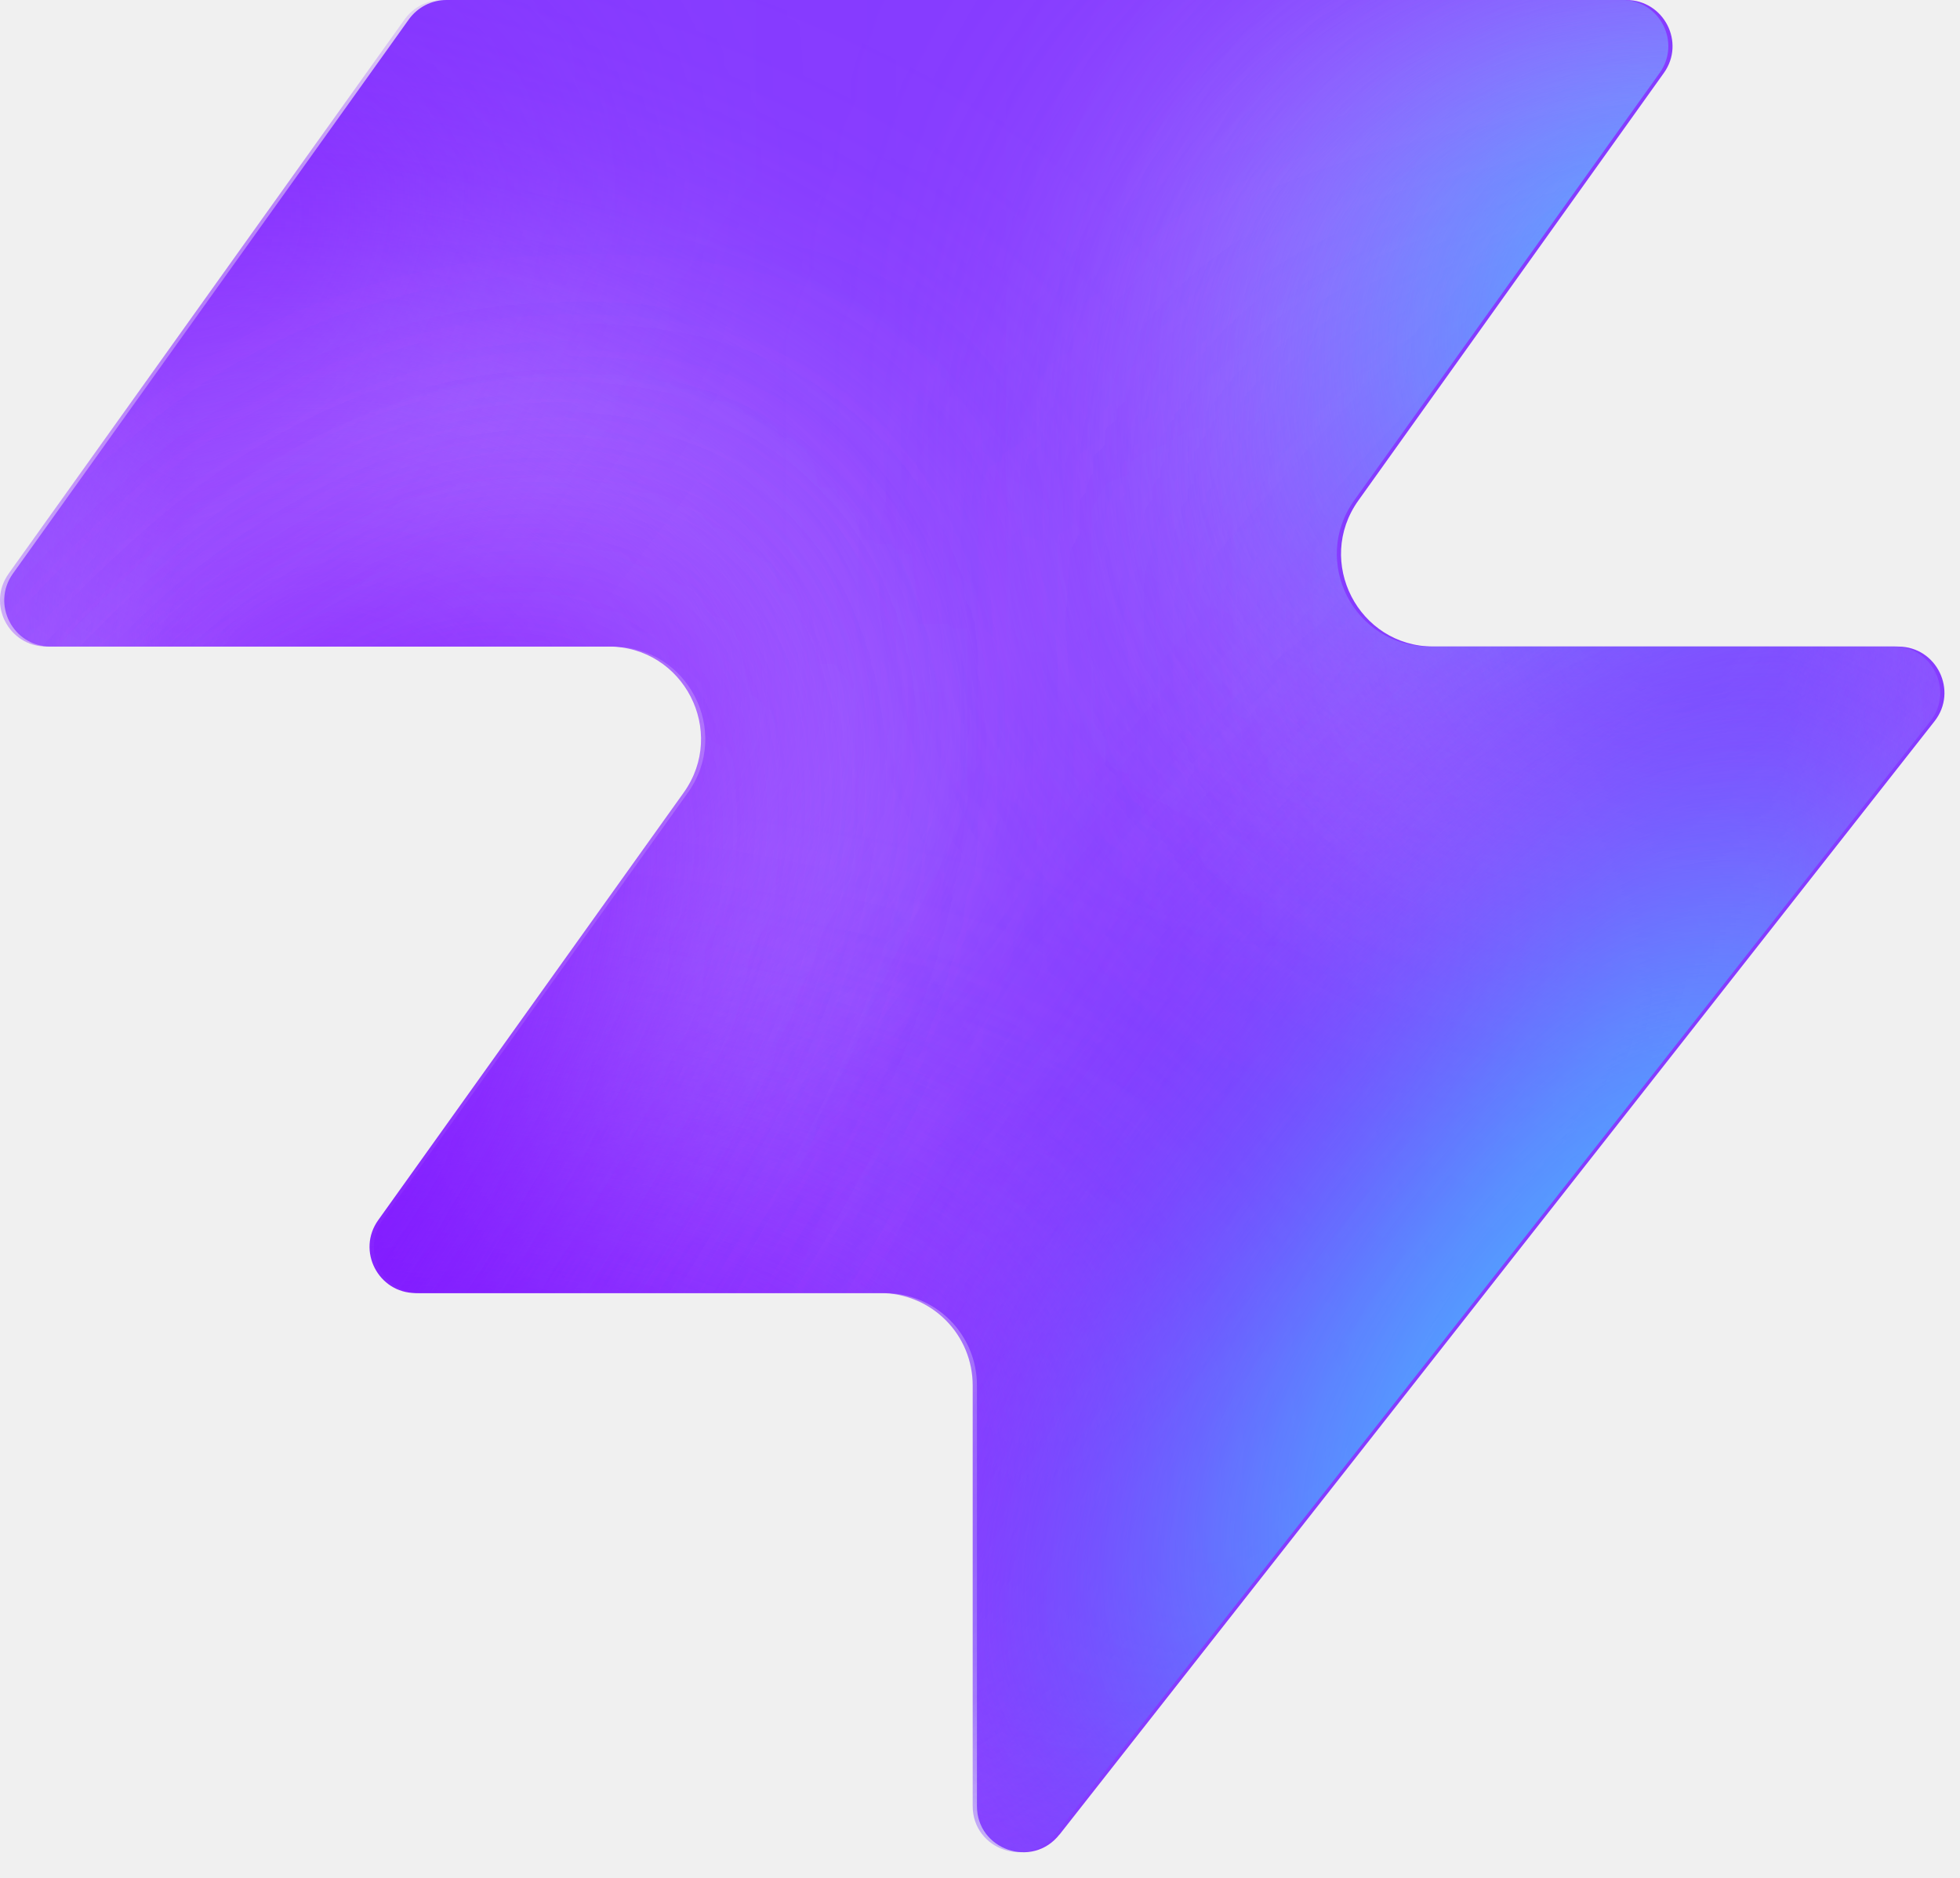
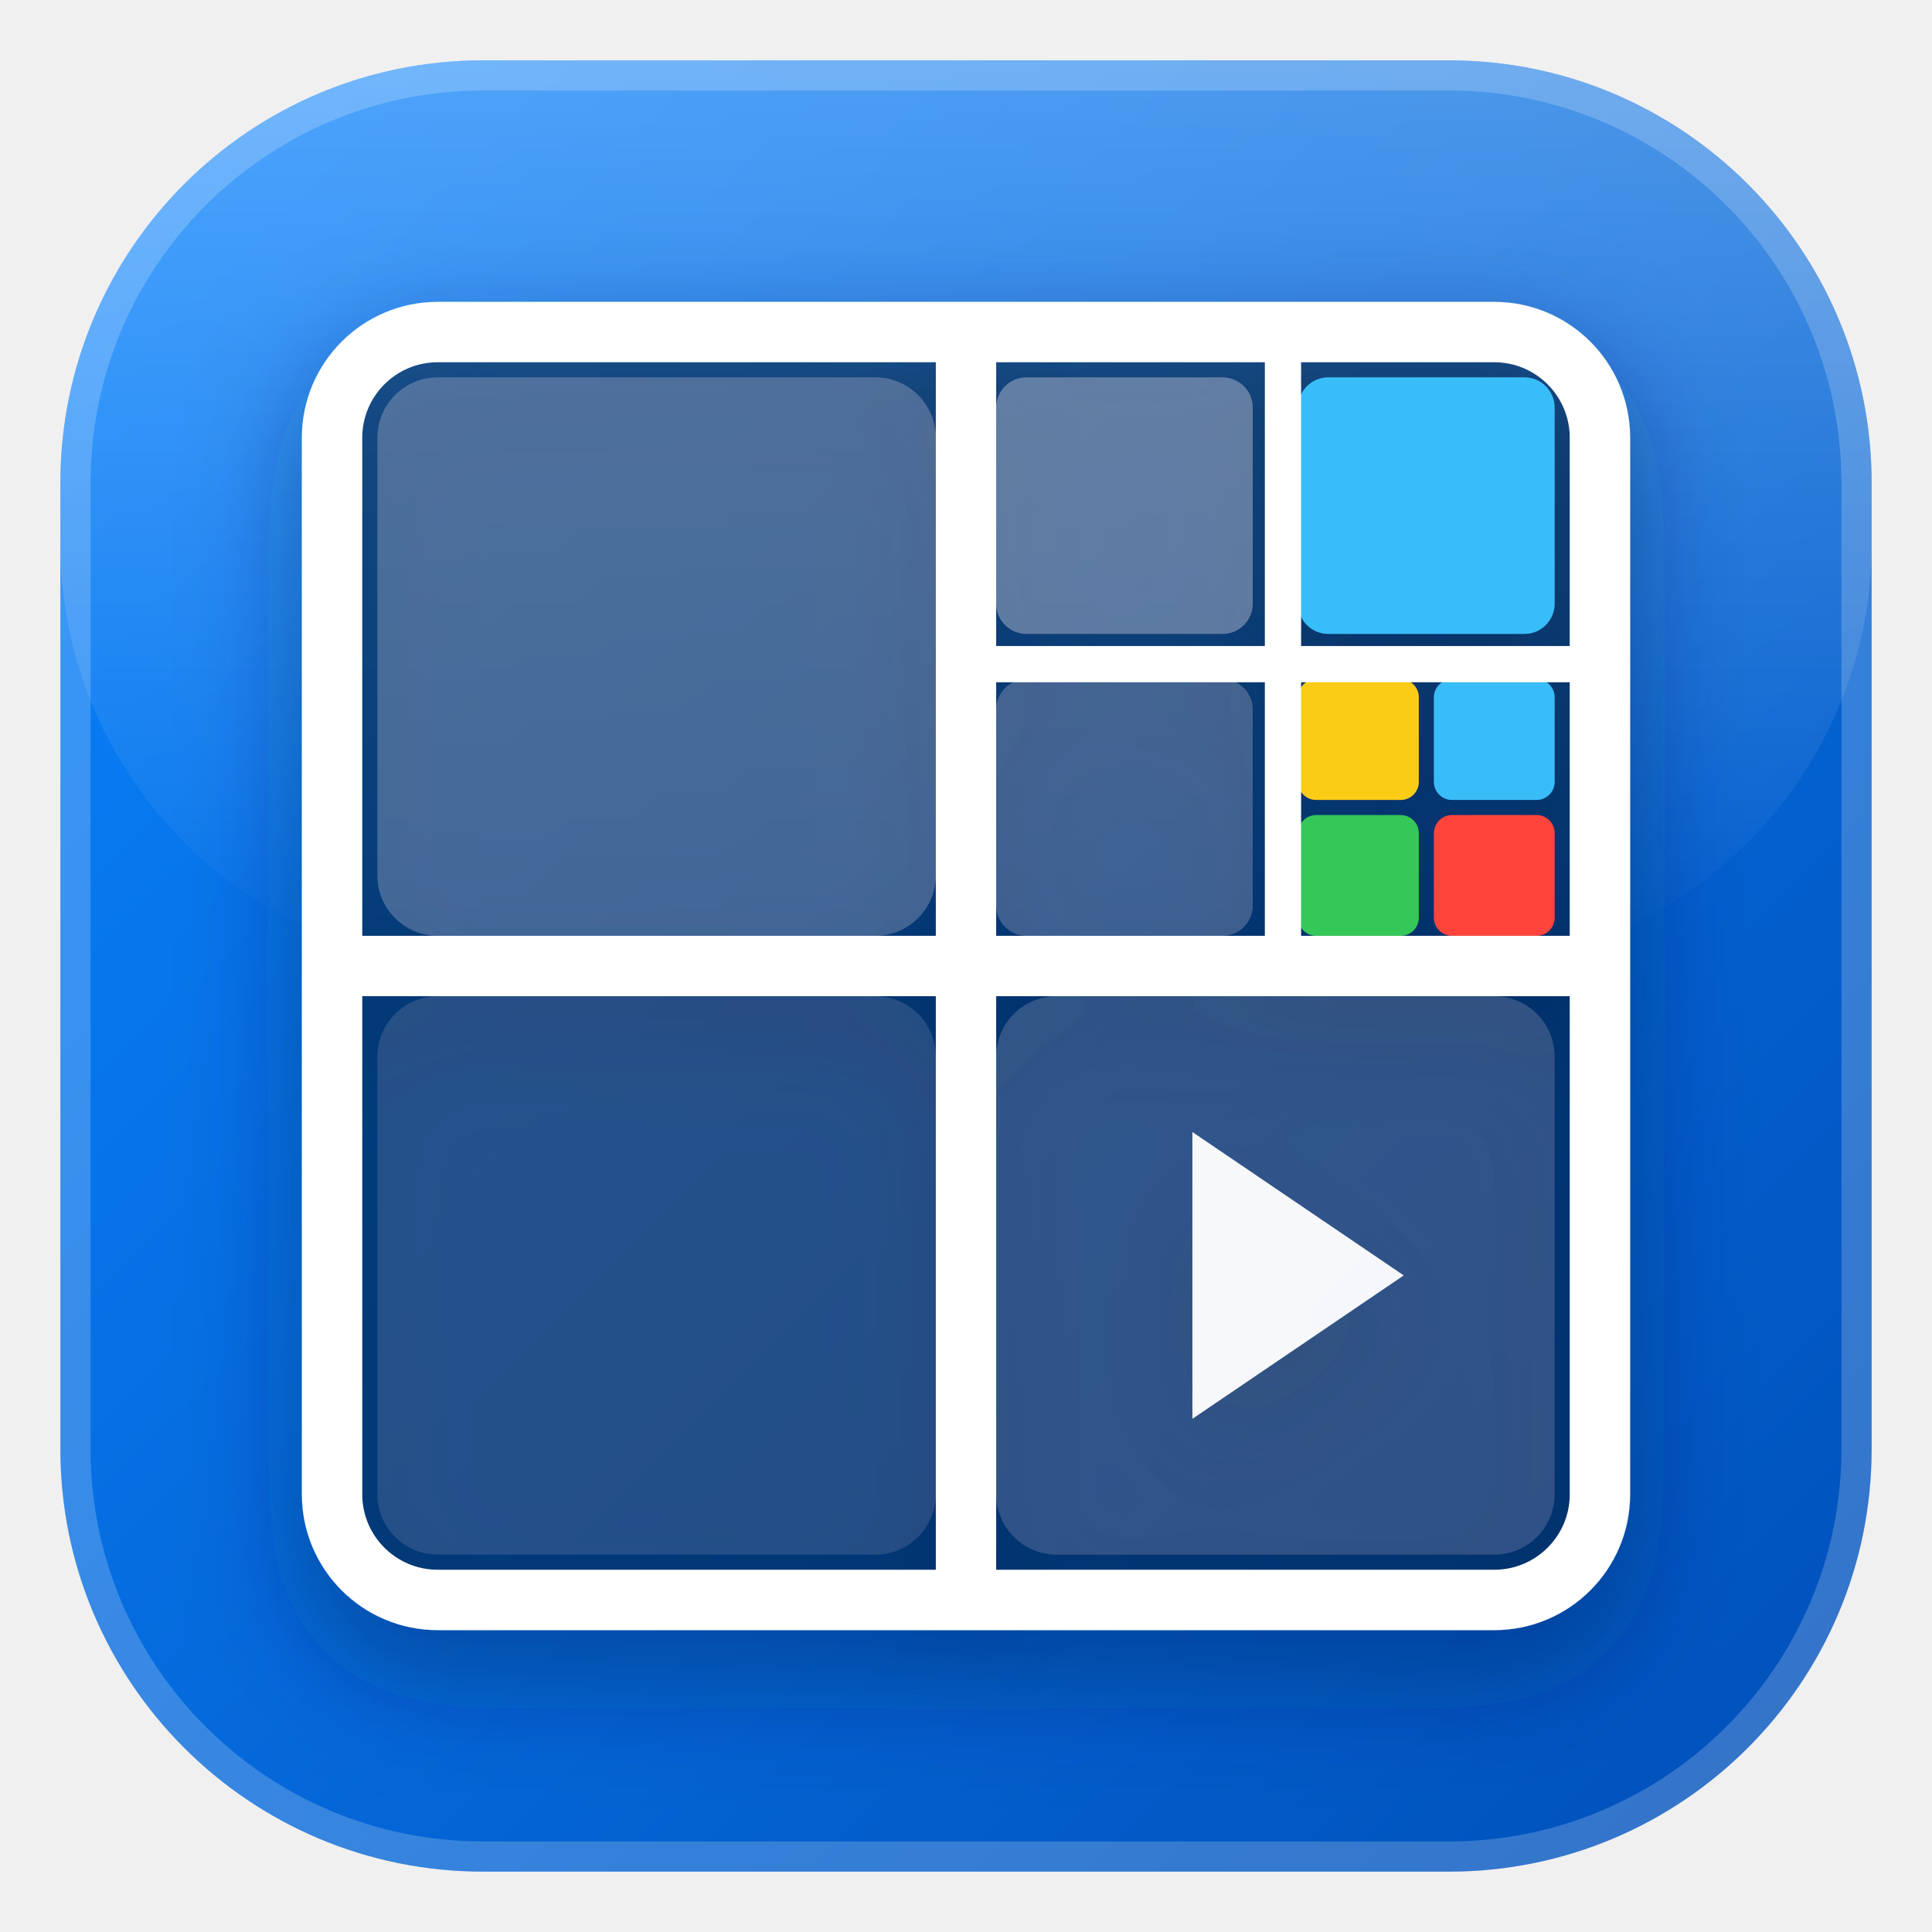
- <svg xmlns="http://www.w3.org/2000/svg" width="48" height="46" fill="none" viewBox="0 0 48 46">
-   <path fill="#863bff" d="M25.946 44.938c-.664.845-2.021.375-2.021-.698V33.937a2.26 2.26 0 0 0-2.262-2.262H10.287c-.92 0-1.456-1.04-.92-1.788l7.48-10.471c1.07-1.497 0-3.578-1.842-3.578H1.237c-.92 0-1.456-1.04-.92-1.788L10.013.474c.214-.297.556-.474.92-.474h28.894c.92 0 1.456 1.04.92 1.788l-7.48 10.471c-1.07 1.498 0 3.579 1.842 3.579h11.377c.943 0 1.473 1.088.89 1.83L25.947 44.94z" style="fill:#863bff;fill:color(display-p3 .525 .23 1);fill-opacity:1" />
-   <mask id="a" width="48" height="46" x="0" y="0" maskUnits="userSpaceOnUse" style="mask-type:alpha">
-     <path fill="#000" d="M25.842 44.938c-.664.844-2.021.375-2.021-.698V33.937a2.26 2.26 0 0 0-2.262-2.262H10.183c-.92 0-1.456-1.04-.92-1.788l7.48-10.471c1.07-1.498 0-3.579-1.842-3.579H1.133c-.92 0-1.456-1.04-.92-1.787L9.91.473c.214-.297.556-.474.92-.474h28.894c.92 0 1.456 1.04.92 1.788l-7.48 10.471c-1.07 1.498 0 3.578 1.842 3.578h11.377c.943 0 1.473 1.088.89 1.832L25.843 44.94z" style="fill:#000;fill-opacity:1" />
-   </mask>
-   <g mask="url(#a)">
-     <g filter="url(#b)">
-       <ellipse cx="5.508" cy="14.704" fill="#ede6ff" rx="5.508" ry="14.704" style="fill:#ede6ff;fill:color(display-p3 .927 .903 1);fill-opacity:1" transform="matrix(.00324 1 1 -.00324 -4.47 31.516)" />
-     </g>
-     <g filter="url(#c)">
-       <ellipse cx="10.399" cy="29.851" fill="#ede6ff" rx="10.399" ry="29.851" style="fill:#ede6ff;fill:color(display-p3 .927 .903 1);fill-opacity:1" transform="matrix(.00324 1 1 -.00324 -39.328 7.883)" />
-     </g>
-     <g filter="url(#d)">
-       <ellipse cx="5.508" cy="30.487" fill="#7e14ff" rx="5.508" ry="30.487" style="fill:#7e14ff;fill:color(display-p3 .492 .077 1);fill-opacity:1" transform="rotate(89.814 -25.913 -14.639)scale(1 -1)" />
-     </g>
-     <g filter="url(#e)">
-       <ellipse cx="5.508" cy="30.599" fill="#7e14ff" rx="5.508" ry="30.599" style="fill:#7e14ff;fill:color(display-p3 .492 .077 1);fill-opacity:1" transform="rotate(89.814 -32.644 -3.334)scale(1 -1)" />
-     </g>
-     <g filter="url(#f)">
-       <ellipse cx="5.508" cy="30.599" fill="#7e14ff" rx="5.508" ry="30.599" style="fill:#7e14ff;fill:color(display-p3 .492 .077 1);fill-opacity:1" transform="matrix(.00324 1 1 -.00324 -34.34 30.47)" />
-     </g>
-     <g filter="url(#g)">
-       <ellipse cx="14.072" cy="22.078" fill="#ede6ff" rx="14.072" ry="22.078" style="fill:#ede6ff;fill:color(display-p3 .927 .903 1);fill-opacity:1" transform="rotate(93.35 24.506 48.493)scale(-1 1)" />
-     </g>
-     <g filter="url(#h)">
-       <ellipse cx="3.47" cy="21.501" fill="#7e14ff" rx="3.47" ry="21.501" style="fill:#7e14ff;fill:color(display-p3 .492 .077 1);fill-opacity:1" transform="rotate(89.009 28.708 47.59)scale(-1 1)" />
-     </g>
-     <g filter="url(#i)">
-       <ellipse cx="3.47" cy="21.501" fill="#7e14ff" rx="3.47" ry="21.501" style="fill:#7e14ff;fill:color(display-p3 .492 .077 1);fill-opacity:1" transform="rotate(89.009 28.708 47.59)scale(-1 1)" />
-     </g>
-     <g filter="url(#j)">
-       <ellipse cx=".387" cy="8.972" fill="#7e14ff" rx="4.407" ry="29.108" style="fill:#7e14ff;fill:color(display-p3 .492 .077 1);fill-opacity:1" transform="rotate(39.51 .387 8.972)" />
-     </g>
-     <g filter="url(#k)">
-       <ellipse cx="47.523" cy="-6.092" fill="#7e14ff" rx="4.407" ry="29.108" style="fill:#7e14ff;fill:color(display-p3 .492 .077 1);fill-opacity:1" transform="rotate(37.892 47.523 -6.092)" />
-     </g>
-     <g filter="url(#l)">
-       <ellipse cx="41.412" cy="6.333" fill="#47bfff" rx="5.971" ry="9.665" style="fill:#47bfff;fill:color(display-p3 .28 .748 1);fill-opacity:1" transform="rotate(37.892 41.412 6.333)" />
-     </g>
-     <g filter="url(#m)">
-       <ellipse cx="-1.879" cy="38.332" fill="#7e14ff" rx="4.407" ry="29.108" style="fill:#7e14ff;fill:color(display-p3 .492 .077 1);fill-opacity:1" transform="rotate(37.892 -1.88 38.332)" />
-     </g>
-     <g filter="url(#n)">
-       <ellipse cx="-1.879" cy="38.332" fill="#7e14ff" rx="4.407" ry="29.108" style="fill:#7e14ff;fill:color(display-p3 .492 .077 1);fill-opacity:1" transform="rotate(37.892 -1.88 38.332)" />
-     </g>
-     <g filter="url(#o)">
-       <ellipse cx="35.651" cy="29.907" fill="#7e14ff" rx="4.407" ry="29.108" style="fill:#7e14ff;fill:color(display-p3 .492 .077 1);fill-opacity:1" transform="rotate(37.892 35.651 29.907)" />
-     </g>
-     <g filter="url(#p)">
-       <ellipse cx="38.418" cy="32.4" fill="#47bfff" rx="5.971" ry="15.297" style="fill:#47bfff;fill:color(display-p3 .28 .748 1);fill-opacity:1" transform="rotate(37.892 38.418 32.4)" />
-     </g>
-   </g>
+ <svg xmlns="http://www.w3.org/2000/svg" viewBox="0 0 64 64" width="64" height="64">
  <defs>
-     <filter id="b" width="60.045" height="41.654" x="-19.77" y="16.149" color-interpolation-filters="sRGB" filterUnits="userSpaceOnUse">
-       <feFlood flood-opacity="0" result="BackgroundImageFix" />
-       <feBlend in="SourceGraphic" in2="BackgroundImageFix" result="shape" />
-       <feGaussianBlur result="effect1_foregroundBlur_2002_17158" stdDeviation="7.659" />
-     </filter>
-     <filter id="c" width="90.34" height="51.437" x="-54.613" y="-7.533" color-interpolation-filters="sRGB" filterUnits="userSpaceOnUse">
-       <feFlood flood-opacity="0" result="BackgroundImageFix" />
-       <feBlend in="SourceGraphic" in2="BackgroundImageFix" result="shape" />
-       <feGaussianBlur result="effect1_foregroundBlur_2002_17158" stdDeviation="7.659" />
-     </filter>
-     <filter id="d" width="79.355" height="29.4" x="-49.64" y="2.03" color-interpolation-filters="sRGB" filterUnits="userSpaceOnUse">
-       <feFlood flood-opacity="0" result="BackgroundImageFix" />
-       <feBlend in="SourceGraphic" in2="BackgroundImageFix" result="shape" />
-       <feGaussianBlur result="effect1_foregroundBlur_2002_17158" stdDeviation="4.596" />
-     </filter>
-     <filter id="e" width="79.579" height="29.4" x="-45.045" y="20.029" color-interpolation-filters="sRGB" filterUnits="userSpaceOnUse">
-       <feFlood flood-opacity="0" result="BackgroundImageFix" />
-       <feBlend in="SourceGraphic" in2="BackgroundImageFix" result="shape" />
-       <feGaussianBlur result="effect1_foregroundBlur_2002_17158" stdDeviation="4.596" />
-     </filter>
-     <filter id="f" width="79.579" height="29.4" x="-43.513" y="21.178" color-interpolation-filters="sRGB" filterUnits="userSpaceOnUse">
-       <feFlood flood-opacity="0" result="BackgroundImageFix" />
-       <feBlend in="SourceGraphic" in2="BackgroundImageFix" result="shape" />
-       <feGaussianBlur result="effect1_foregroundBlur_2002_17158" stdDeviation="4.596" />
-     </filter>
-     <filter id="g" width="74.749" height="58.852" x="15.756" y="-17.901" color-interpolation-filters="sRGB" filterUnits="userSpaceOnUse">
-       <feFlood flood-opacity="0" result="BackgroundImageFix" />
-       <feBlend in="SourceGraphic" in2="BackgroundImageFix" result="shape" />
-       <feGaussianBlur result="effect1_foregroundBlur_2002_17158" stdDeviation="7.659" />
-     </filter>
-     <filter id="h" width="61.377" height="25.362" x="23.548" y="2.284" color-interpolation-filters="sRGB" filterUnits="userSpaceOnUse">
-       <feFlood flood-opacity="0" result="BackgroundImageFix" />
-       <feBlend in="SourceGraphic" in2="BackgroundImageFix" result="shape" />
-       <feGaussianBlur result="effect1_foregroundBlur_2002_17158" stdDeviation="4.596" />
-     </filter>
-     <filter id="i" width="61.377" height="25.362" x="23.548" y="2.284" color-interpolation-filters="sRGB" filterUnits="userSpaceOnUse">
-       <feFlood flood-opacity="0" result="BackgroundImageFix" />
-       <feBlend in="SourceGraphic" in2="BackgroundImageFix" result="shape" />
-       <feGaussianBlur result="effect1_foregroundBlur_2002_17158" stdDeviation="4.596" />
-     </filter>
-     <filter id="j" width="56.045" height="63.649" x="-27.636" y="-22.853" color-interpolation-filters="sRGB" filterUnits="userSpaceOnUse">
-       <feFlood flood-opacity="0" result="BackgroundImageFix" />
-       <feBlend in="SourceGraphic" in2="BackgroundImageFix" result="shape" />
-       <feGaussianBlur result="effect1_foregroundBlur_2002_17158" stdDeviation="4.596" />
-     </filter>
-     <filter id="k" width="54.814" height="64.646" x="20.116" y="-38.415" color-interpolation-filters="sRGB" filterUnits="userSpaceOnUse">
-       <feFlood flood-opacity="0" result="BackgroundImageFix" />
-       <feBlend in="SourceGraphic" in2="BackgroundImageFix" result="shape" />
-       <feGaussianBlur result="effect1_foregroundBlur_2002_17158" stdDeviation="4.596" />
-     </filter>
-     <filter id="l" width="33.541" height="35.313" x="24.641" y="-11.323" color-interpolation-filters="sRGB" filterUnits="userSpaceOnUse">
-       <feFlood flood-opacity="0" result="BackgroundImageFix" />
-       <feBlend in="SourceGraphic" in2="BackgroundImageFix" result="shape" />
-       <feGaussianBlur result="effect1_foregroundBlur_2002_17158" stdDeviation="4.596" />
-     </filter>
-     <filter id="m" width="54.814" height="64.646" x="-29.286" y="6.009" color-interpolation-filters="sRGB" filterUnits="userSpaceOnUse">
-       <feFlood flood-opacity="0" result="BackgroundImageFix" />
-       <feBlend in="SourceGraphic" in2="BackgroundImageFix" result="shape" />
-       <feGaussianBlur result="effect1_foregroundBlur_2002_17158" stdDeviation="4.596" />
-     </filter>
-     <filter id="n" width="54.814" height="64.646" x="-29.286" y="6.009" color-interpolation-filters="sRGB" filterUnits="userSpaceOnUse">
-       <feFlood flood-opacity="0" result="BackgroundImageFix" />
-       <feBlend in="SourceGraphic" in2="BackgroundImageFix" result="shape" />
-       <feGaussianBlur result="effect1_foregroundBlur_2002_17158" stdDeviation="4.596" />
-     </filter>
-     <filter id="o" width="54.814" height="64.646" x="8.244" y="-2.416" color-interpolation-filters="sRGB" filterUnits="userSpaceOnUse">
-       <feFlood flood-opacity="0" result="BackgroundImageFix" />
-       <feBlend in="SourceGraphic" in2="BackgroundImageFix" result="shape" />
-       <feGaussianBlur result="effect1_foregroundBlur_2002_17158" stdDeviation="4.596" />
-     </filter>
-     <filter id="p" width="39.409" height="43.623" x="18.713" y="10.588" color-interpolation-filters="sRGB" filterUnits="userSpaceOnUse">
-       <feFlood flood-opacity="0" result="BackgroundImageFix" />
-       <feBlend in="SourceGraphic" in2="BackgroundImageFix" result="shape" />
-       <feGaussianBlur result="effect1_foregroundBlur_2002_17158" stdDeviation="4.596" />
+     <linearGradient id="bgGrad" x1="0%" y1="0%" x2="100%" y2="100%">
+       <stop offset="0%" stop-color="#0A84FF" />
+       <stop offset="100%" stop-color="#004FB8" />
+     </linearGradient>
+     <linearGradient id="topGloss" x1="0%" y1="0%" x2="0%" y2="100%">
+       <stop offset="0%" stop-color="#FFFFFF" stop-opacity="0.28" />
+       <stop offset="100%" stop-color="#FFFFFF" stop-opacity="0" />
+     </linearGradient>
+     <filter id="shadow" x="-20%" y="-20%" width="140%" height="140%">
+       <feDropShadow dx="0" dy="1.5" stdDeviation="1.8" flood-color="#001F54" flood-opacity="0.5" />
    </filter>
  </defs>
+   <rect x="2" y="2" width="60" height="60" rx="14" ry="14" fill="url(#bgGrad)" />
+   <rect x="2" y="2" width="60" height="30" rx="14" ry="14" fill="url(#topGloss)" />
+   <rect x="2.5" y="2.5" width="59" height="59" rx="13.5" ry="13.5" fill="none" stroke="#FFFFFF" stroke-opacity="0.2" stroke-width="1" />
+   <g transform="translate(11, 11)" filter="url(#shadow)">
+     <rect x="0" y="0" width="42" height="42" rx="3.5" ry="3.5" fill="rgba(3, 18, 48, 0.45)" stroke="#FFFFFF" stroke-width="2" />
+     <rect x="1.5" y="1.5" width="18.5" height="18.5" rx="2" fill="rgba(255, 255, 255, 0.22)" />
+     <rect x="1.5" y="22" width="18.5" height="18.5" rx="2" fill="rgba(255, 255, 255, 0.12)" />
+     <rect x="22" y="22" width="18.5" height="18.5" rx="2" fill="rgba(255, 255, 255, 0.16)" />
+     <path d="M 28.5 26.5 L 35.5 31.25 L 28.5 36 Z" fill="#FFFFFF" opacity="0.95" />
+     <rect x="22" y="1.5" width="8.5" height="8.5" rx="1" fill="rgba(255, 255, 255, 0.3)" />
+     <rect x="32" y="1.5" width="8.5" height="8.5" rx="1" fill="#38BDF8" />
+     <rect x="22" y="11.5" width="8.5" height="8.5" rx="1" fill="rgba(255, 255, 255, 0.2)" />
+     <rect x="32" y="11.5" width="4" height="4" rx="0.6" fill="#FACC15" />
+     <rect x="36.5" y="11.5" width="4" height="4" rx="0.6" fill="#38BDF8" />
+     <rect x="32" y="16" width="4" height="4" rx="0.6" fill="#34C759" />
+     <rect x="36.5" y="16" width="4" height="4" rx="0.6" fill="#FF453A" />
+     <line x1="21" y1="0" x2="21" y2="42" stroke="#FFFFFF" stroke-width="2" />
+     <line x1="0" y1="21" x2="42" y2="21" stroke="#FFFFFF" stroke-width="2" />
+     <line x1="31.5" y1="0" x2="31.5" y2="21" stroke="#FFFFFF" stroke-width="1.2" />
+     <line x1="21" y1="11" x2="42" y2="11" stroke="#FFFFFF" stroke-width="1.2" />
+   </g>
</svg>
